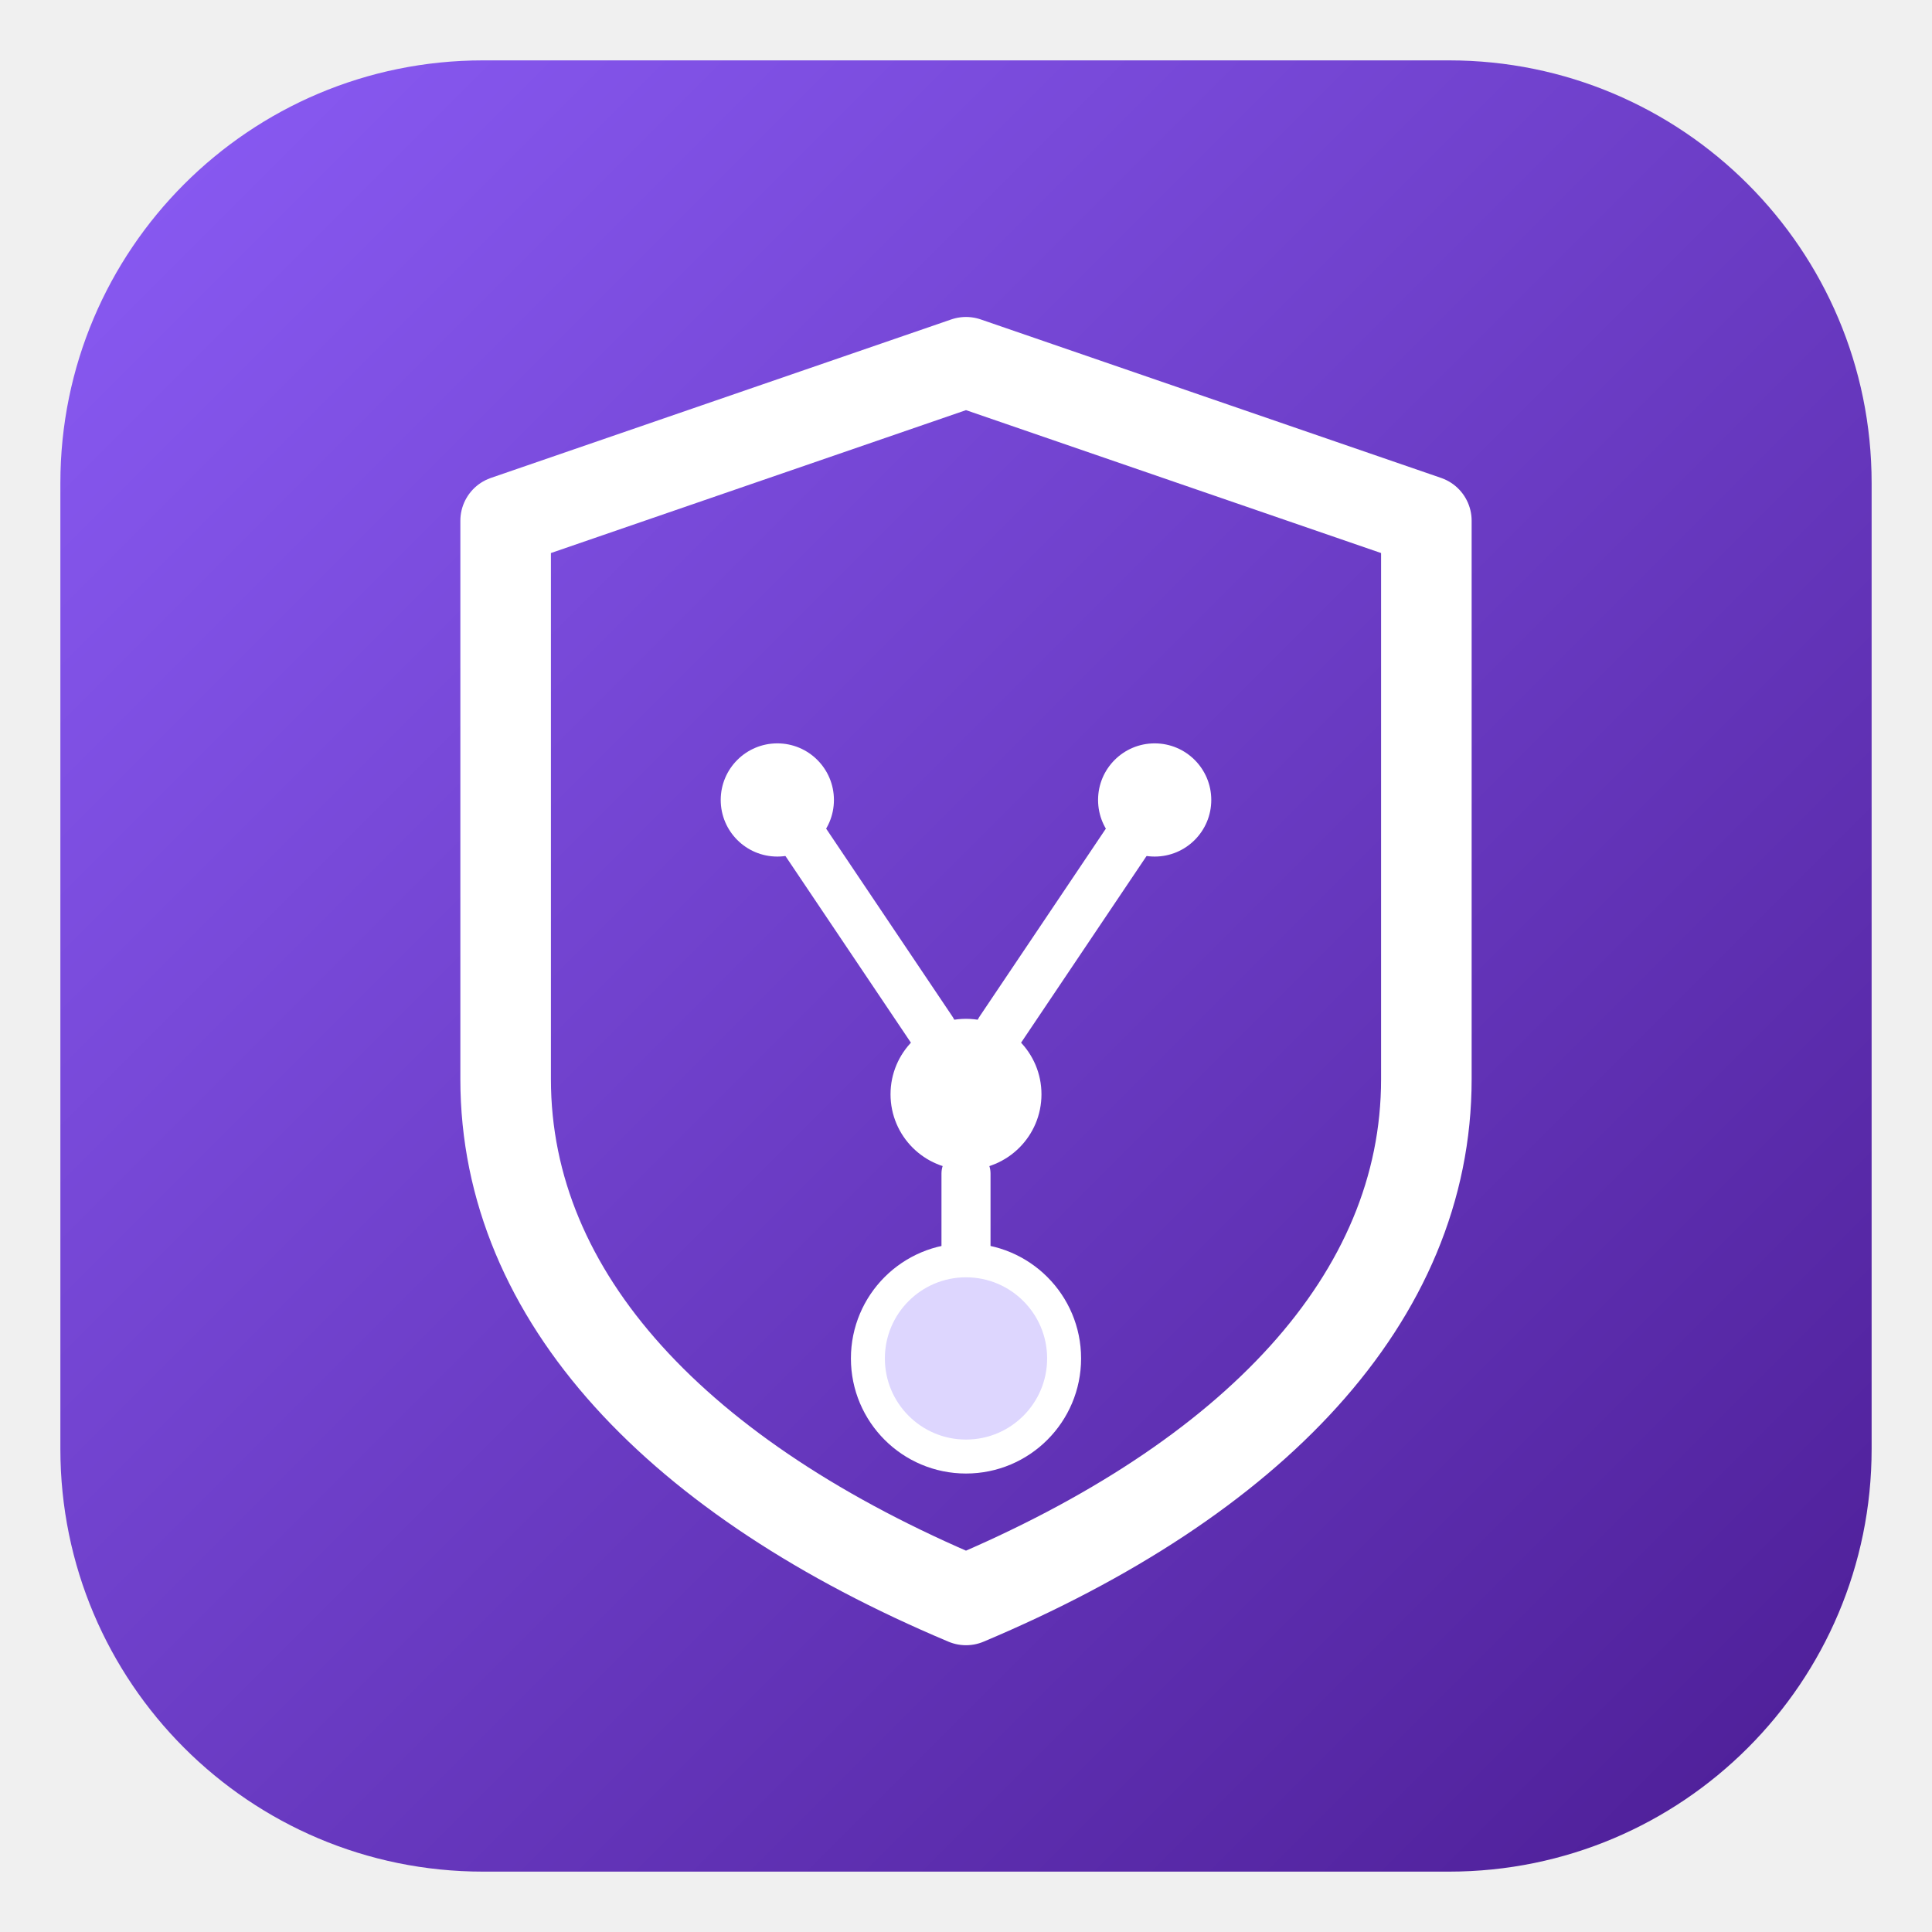
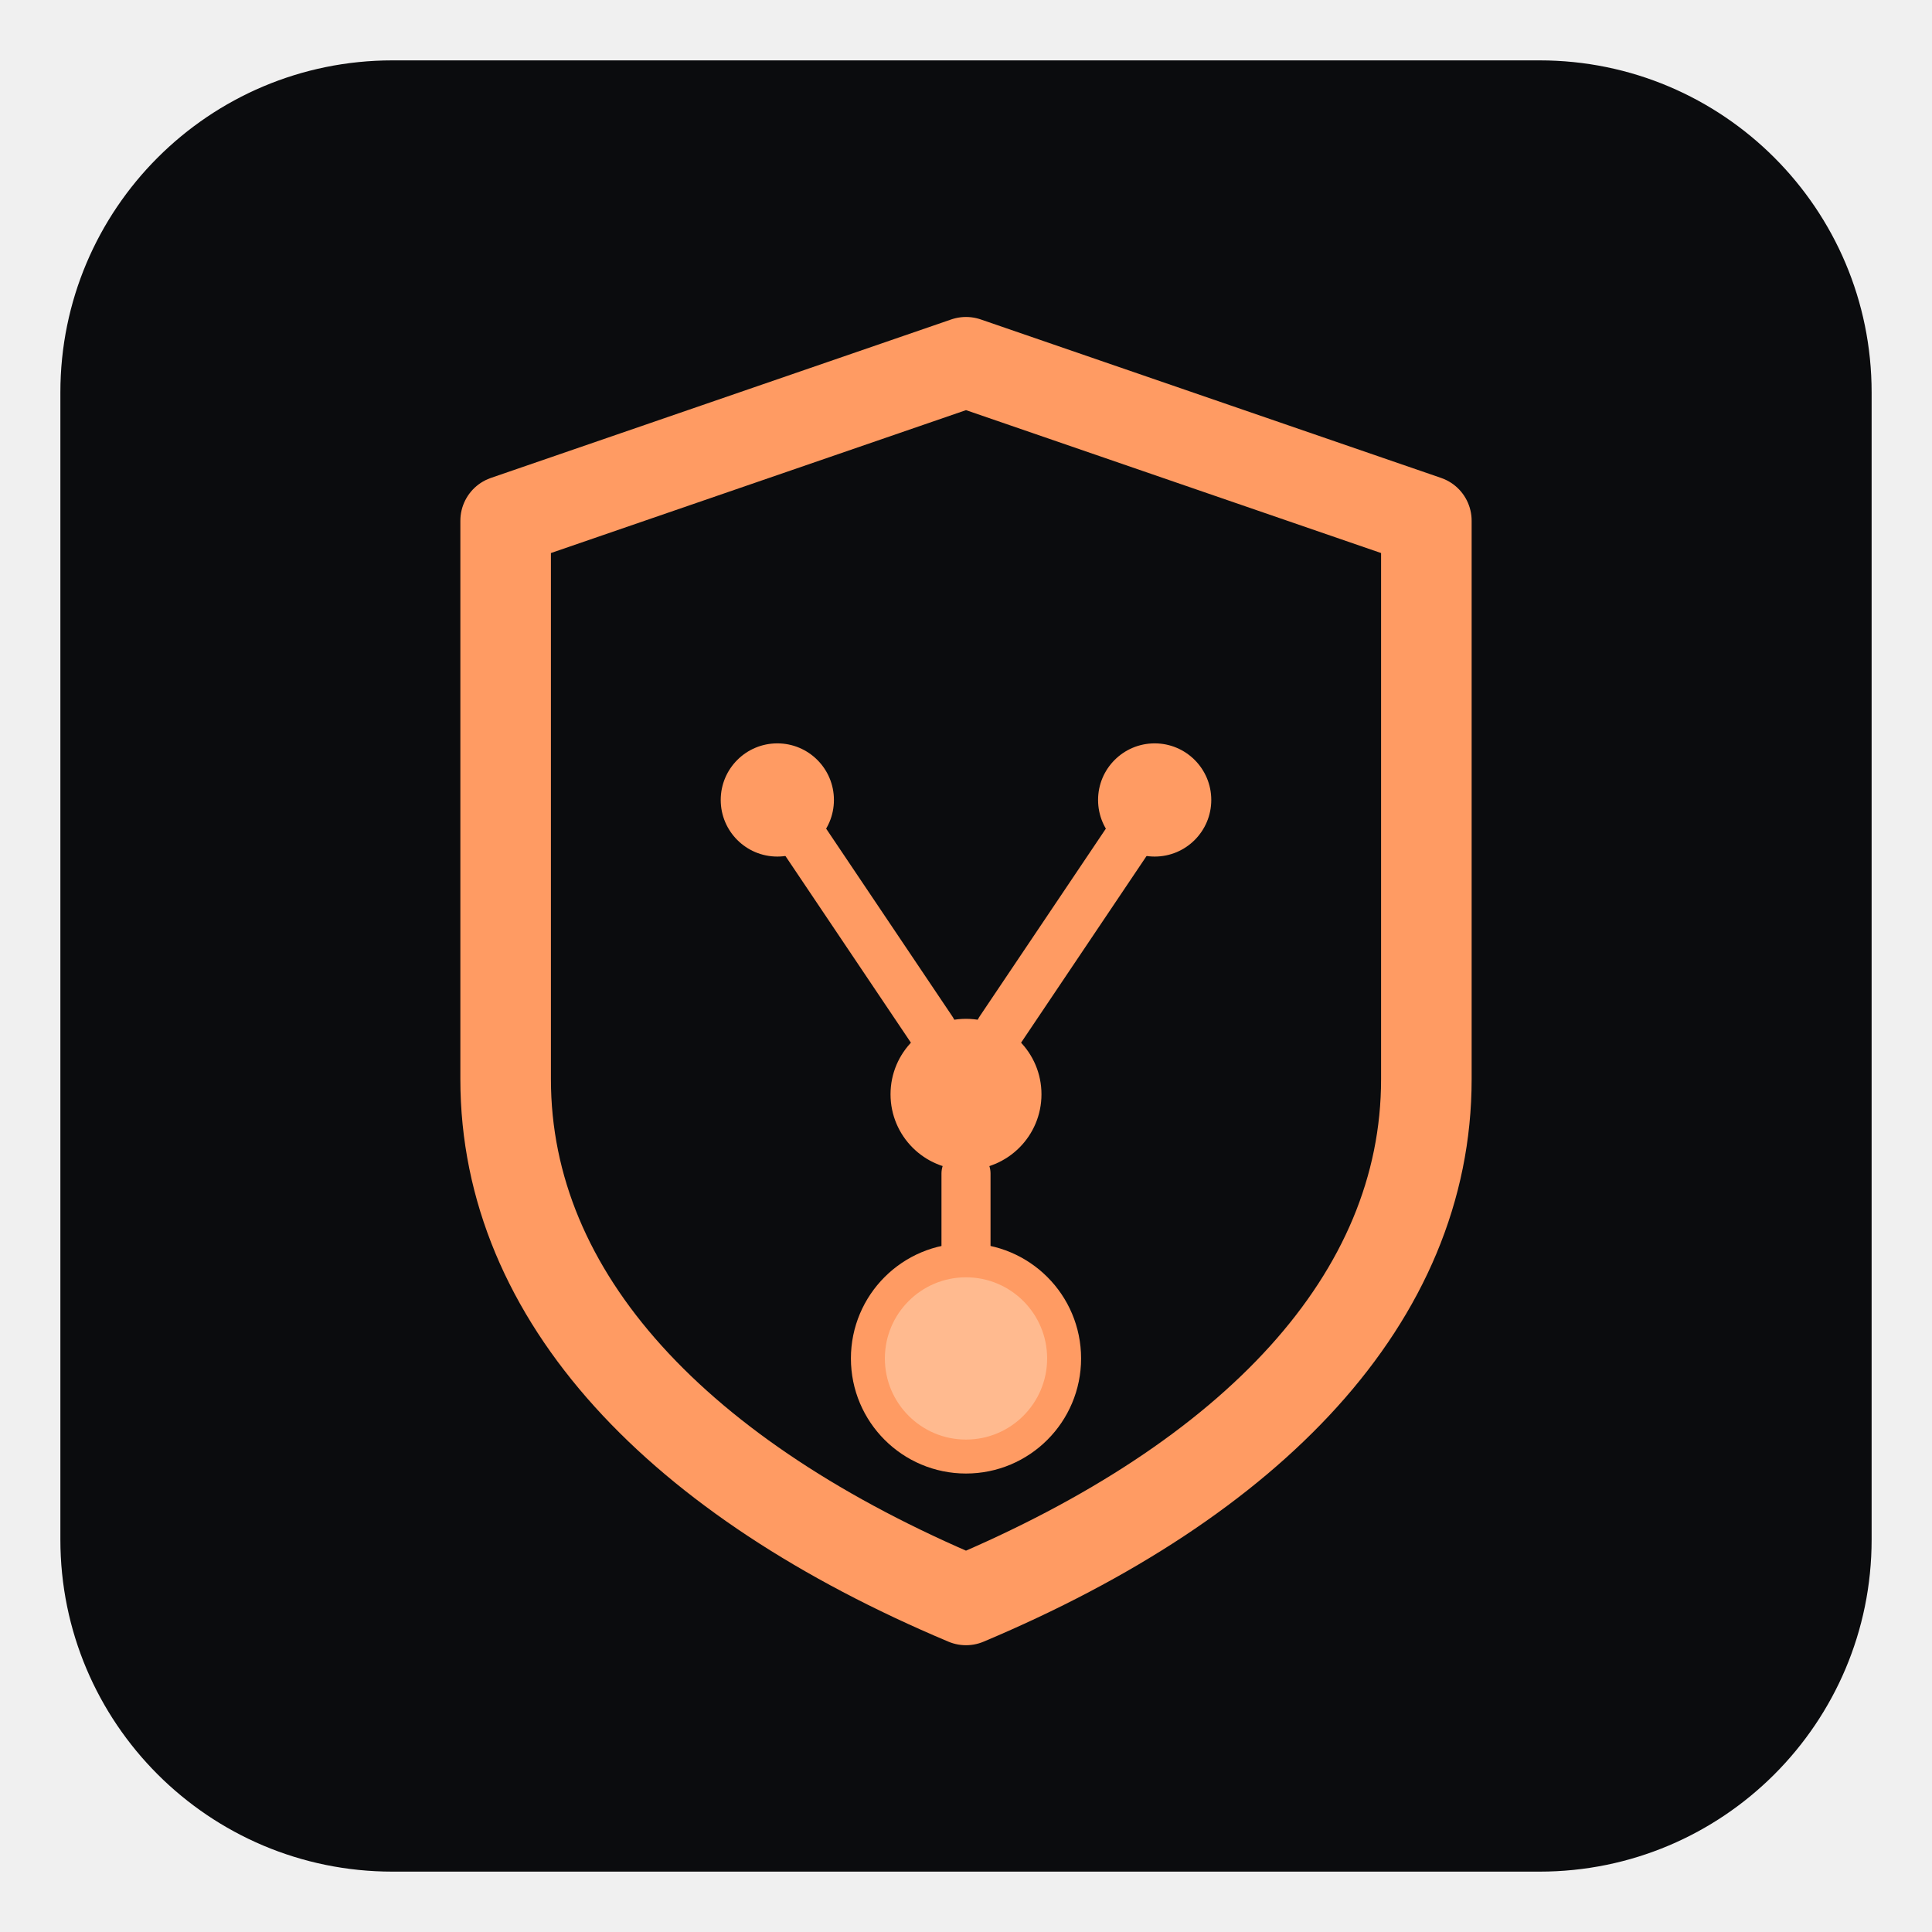
<svg xmlns="http://www.w3.org/2000/svg" viewBox="0 0 512 512" role="img" aria-label="SuperArtex">
-   <defs>
-     <linearGradient id="sa" x1="0" y1="0" x2="1" y2="1">
-       <stop offset="0" stop-color="#8b5cf6" />
-       <stop offset="1" stop-color="#4c1d95" />
-     </linearGradient>
-   </defs>
-   <rect x="16" y="16" width="480" height="480" rx="112" fill="url(#sa)" />
-   <path d="M256 96 L378 138 V286 C378 344 332 392 256 424 C180 392 134 344 134 286 V138 Z" fill="none" stroke="#ffffff" stroke-width="24" stroke-linejoin="round" stroke-linecap="round" />
-   <g stroke="#ffffff" stroke-width="13" stroke-linecap="round">
+   <rect x="16" y="16" width="480" height="480" rx="88" fill="#0b0c0e" />
+   <path d="M256 96 L378 138 V286 C378 344 332 392 256 424 C180 392 134 344 134 286 V138 Z" fill="none" stroke="#ff9b63" stroke-width="24" stroke-linejoin="round" stroke-linecap="round" />
+   <g stroke="#ff9b63" stroke-width="13" stroke-linecap="round">
    <path d="M206 212 L247 273" />
    <path d="M306 212 L265 273" />
    <path d="M256 311 L256 333" />
  </g>
-   <circle cx="206" cy="212" r="15" fill="#ffffff" />
-   <circle cx="306" cy="212" r="15" fill="#ffffff" />
-   <circle cx="256" cy="290" r="20" fill="#ffffff" />
-   <circle cx="256" cy="360" r="26" fill="#ddd6fe" stroke="#ffffff" stroke-width="9" />
+   <circle cx="206" cy="212" r="15" fill="#ff9b63" />
+   <circle cx="306" cy="212" r="15" fill="#ff9b63" />
+   <circle cx="256" cy="290" r="20" fill="#ff9b63" />
+   <circle cx="256" cy="360" r="26" fill="#ffba8f" stroke="#ff9b63" stroke-width="9" />
</svg>
